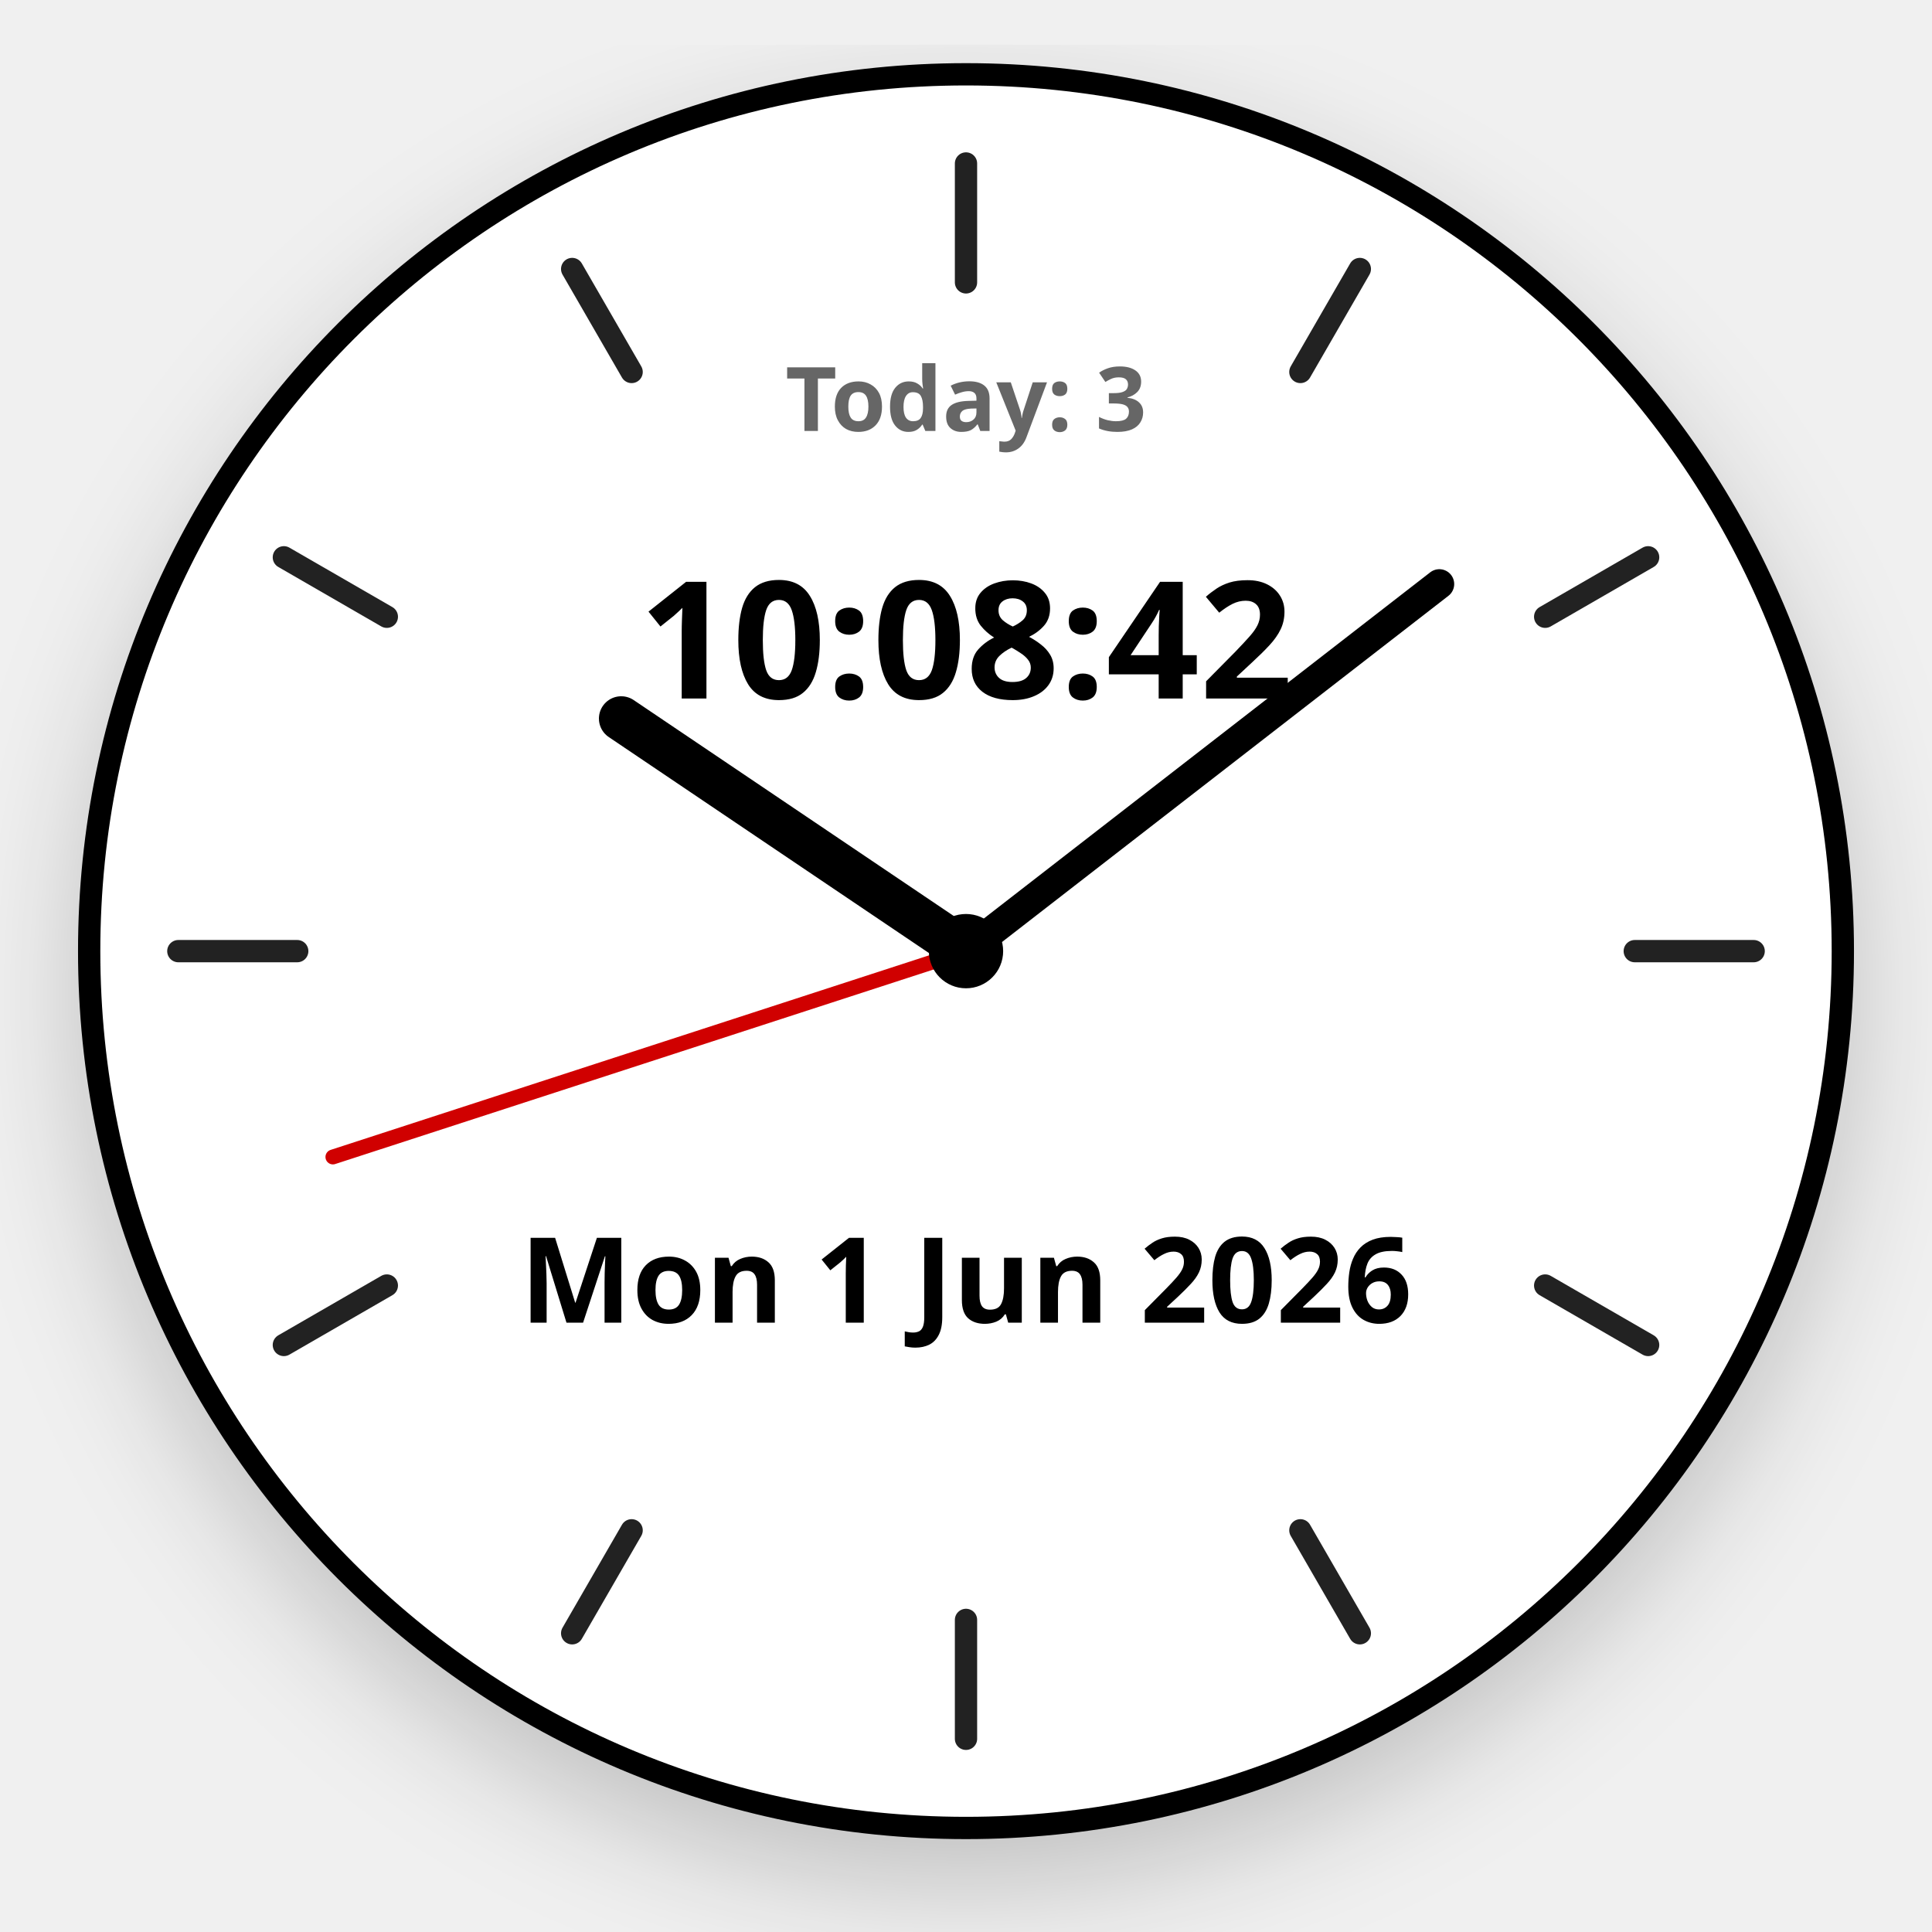
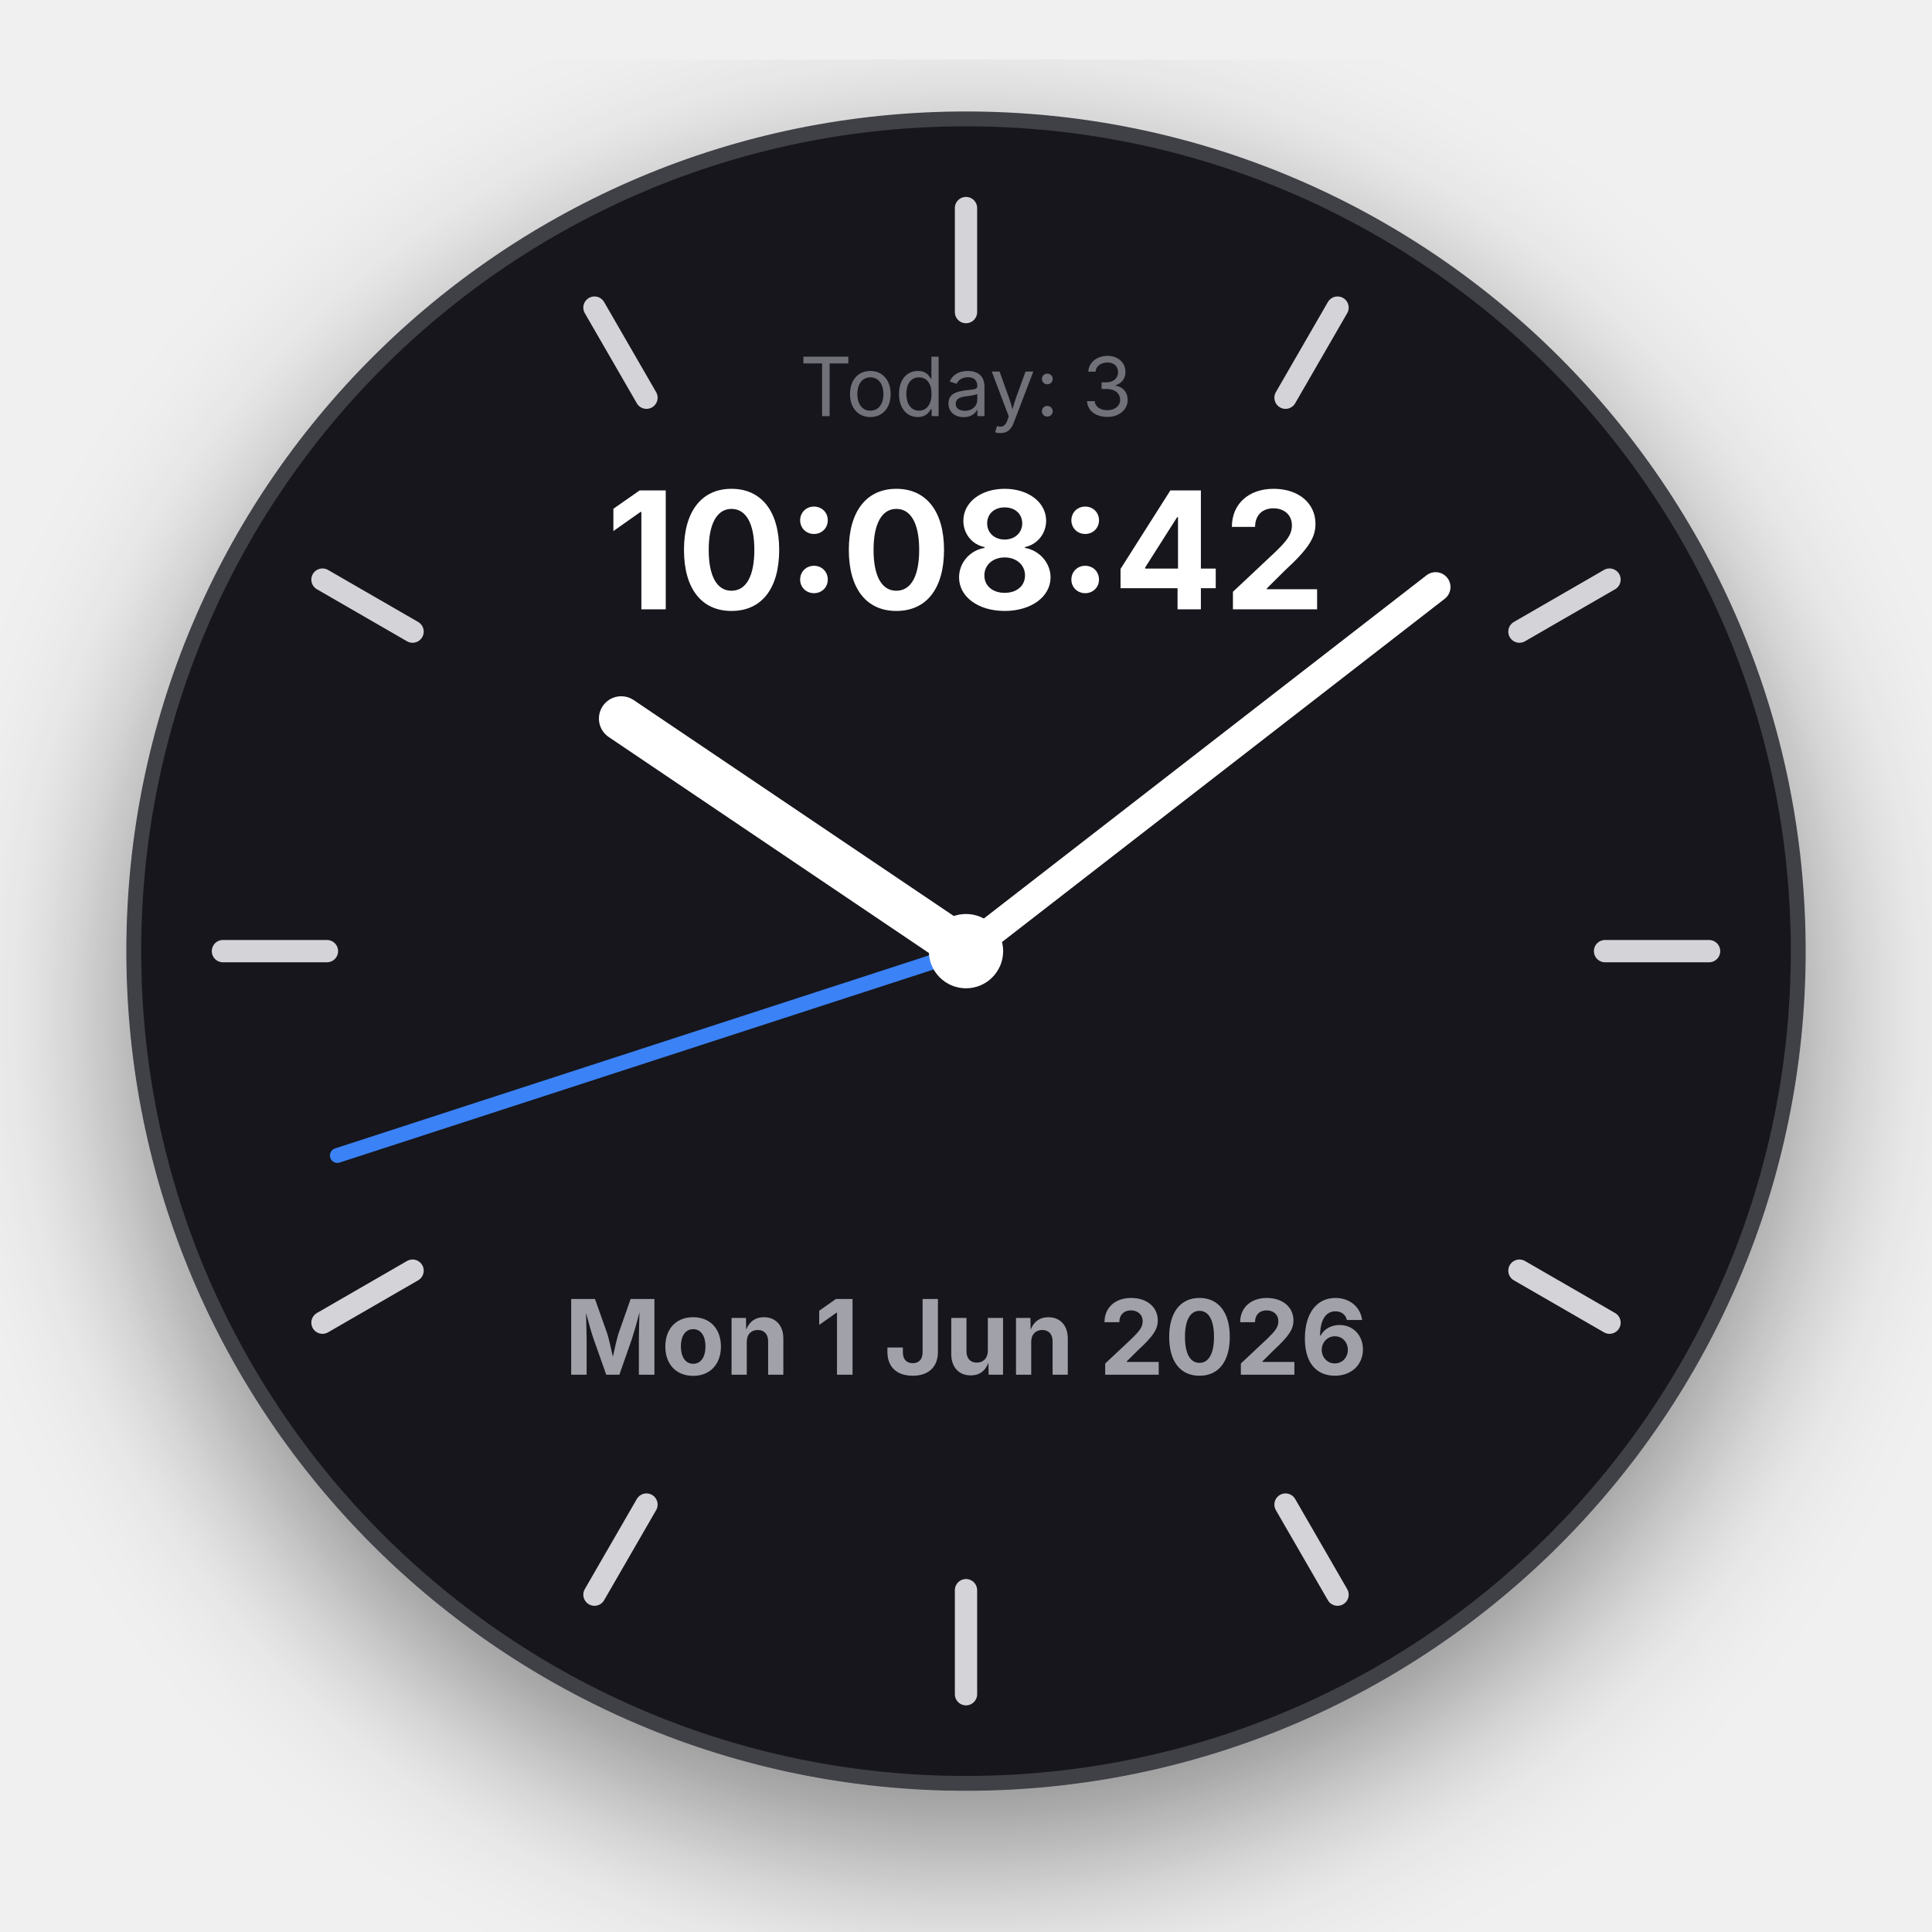
- <svg xmlns="http://www.w3.org/2000/svg" width="260" height="260" viewBox="0 0 260 260" font-family="'Yu Gothic UI','Segoe UI',system-ui,sans-serif">
+ <svg xmlns="http://www.w3.org/2000/svg" viewBox="0 0 260 260" width="260" height="260" font-family="Inter, ui-sans-serif, system-ui, sans-serif">
  <defs>
-     <filter id="softShadow" x="-30%" y="-30%" width="160%" height="160%">
-       <feDropShadow dx="0" dy="6" stdDeviation="8" flood-color="#000000" flood-opacity="0.20" />
+     <filter id="ds" x="-30%" y="-30%" width="160%" height="160%">
+       <feDropShadow dx="0" dy="8" stdDeviation="12" flood-color="#000000" flood-opacity="0.45" />
    </filter>
  </defs>
-   <g transform="translate(10,8)" filter="url(#softShadow)">
-     <circle cx="120" cy="120" r="118" fill="#FFFFFF" stroke="#000000" stroke-width="3" />
-     <g stroke="#222222" stroke-width="3" stroke-linecap="round">
-       <line x1="120" y1="14" x2="120" y2="30" transform="rotate(0 120 120)" />
-       <line x1="120" y1="14" x2="120" y2="30" transform="rotate(30 120 120)" />
-       <line x1="120" y1="14" x2="120" y2="30" transform="rotate(60 120 120)" />
-       <line x1="120" y1="14" x2="120" y2="30" transform="rotate(90 120 120)" />
-       <line x1="120" y1="14" x2="120" y2="30" transform="rotate(120 120 120)" />
-       <line x1="120" y1="14" x2="120" y2="30" transform="rotate(150 120 120)" />
-       <line x1="120" y1="14" x2="120" y2="30" transform="rotate(180 120 120)" />
-       <line x1="120" y1="14" x2="120" y2="30" transform="rotate(210 120 120)" />
-       <line x1="120" y1="14" x2="120" y2="30" transform="rotate(240 120 120)" />
-       <line x1="120" y1="14" x2="120" y2="30" transform="rotate(270 120 120)" />
-       <line x1="120" y1="14" x2="120" y2="30" transform="rotate(300 120 120)" />
-       <line x1="120" y1="14" x2="120" y2="30" transform="rotate(330 120 120)" />
-     </g>
-     <text x="120" y="50" text-anchor="middle" font-size="12" font-weight="700" fill="#666666">Today: 3</text>
-     <text x="120" y="86" text-anchor="middle" font-size="22" font-weight="700" fill="#000000">10:08:42</text>
-     <line x1="120" y1="120" x2="73.6" y2="88.7" stroke="#000000" stroke-width="6" stroke-linecap="round" />
-     <line x1="120" y1="120" x2="183.7" y2="70.6" stroke="#000000" stroke-width="4" stroke-linecap="round" />
-     <line x1="120" y1="120" x2="34.8" y2="147.7" stroke="#D00000" stroke-width="2" stroke-linecap="round" />
-     <circle cx="120" cy="120" r="5" fill="#000000" />
-     <text x="120" y="170" text-anchor="middle" font-size="16" font-weight="700" fill="#000000">Mon 1 Jun 2026</text>
+   <g filter="url(#ds)">
+     <circle cx="130" cy="128" r="112" fill="#18181b" stroke="#3f3f46" stroke-width="2" />
  </g>
+   <g stroke="#d4d4d8" stroke-width="3" stroke-linecap="round">
+     <line x1="130" y1="28" x2="130" y2="42" transform="rotate(0 130 128)" />
+     <line x1="130" y1="28" x2="130" y2="42" transform="rotate(30 130 128)" />
+     <line x1="130" y1="28" x2="130" y2="42" transform="rotate(60 130 128)" />
+     <line x1="130" y1="28" x2="130" y2="42" transform="rotate(90 130 128)" />
+     <line x1="130" y1="28" x2="130" y2="42" transform="rotate(120 130 128)" />
+     <line x1="130" y1="28" x2="130" y2="42" transform="rotate(150 130 128)" />
+     <line x1="130" y1="28" x2="130" y2="42" transform="rotate(180 130 128)" />
+     <line x1="130" y1="28" x2="130" y2="42" transform="rotate(210 130 128)" />
+     <line x1="130" y1="28" x2="130" y2="42" transform="rotate(240 130 128)" />
+     <line x1="130" y1="28" x2="130" y2="42" transform="rotate(270 130 128)" />
+     <line x1="130" y1="28" x2="130" y2="42" transform="rotate(300 130 128)" />
+     <line x1="130" y1="28" x2="130" y2="42" transform="rotate(330 130 128)" />
+   </g>
+   <text x="130" y="56" text-anchor="middle" font-size="11" fill="#71717a">Today: 3</text>
+   <text x="130" y="82" text-anchor="middle" font-size="22" font-weight="700" fill="#ffffff">10:08:42</text>
+   <line x1="130" y1="128" x2="83.6" y2="96.7" stroke="#ffffff" stroke-width="6" stroke-linecap="round" />
+   <line x1="130" y1="128" x2="193.2" y2="79.0" stroke="#ffffff" stroke-width="4" stroke-linecap="round" />
+   <line x1="130" y1="128" x2="45.4" y2="155.5" stroke="#3b82f6" stroke-width="2" stroke-linecap="round" />
+   <circle cx="130" cy="128" r="5" fill="#ffffff" />
+   <text x="130" y="185" text-anchor="middle" font-size="14" font-weight="700" fill="#a1a1aa">Mon 1 Jun 2026</text>
</svg>
